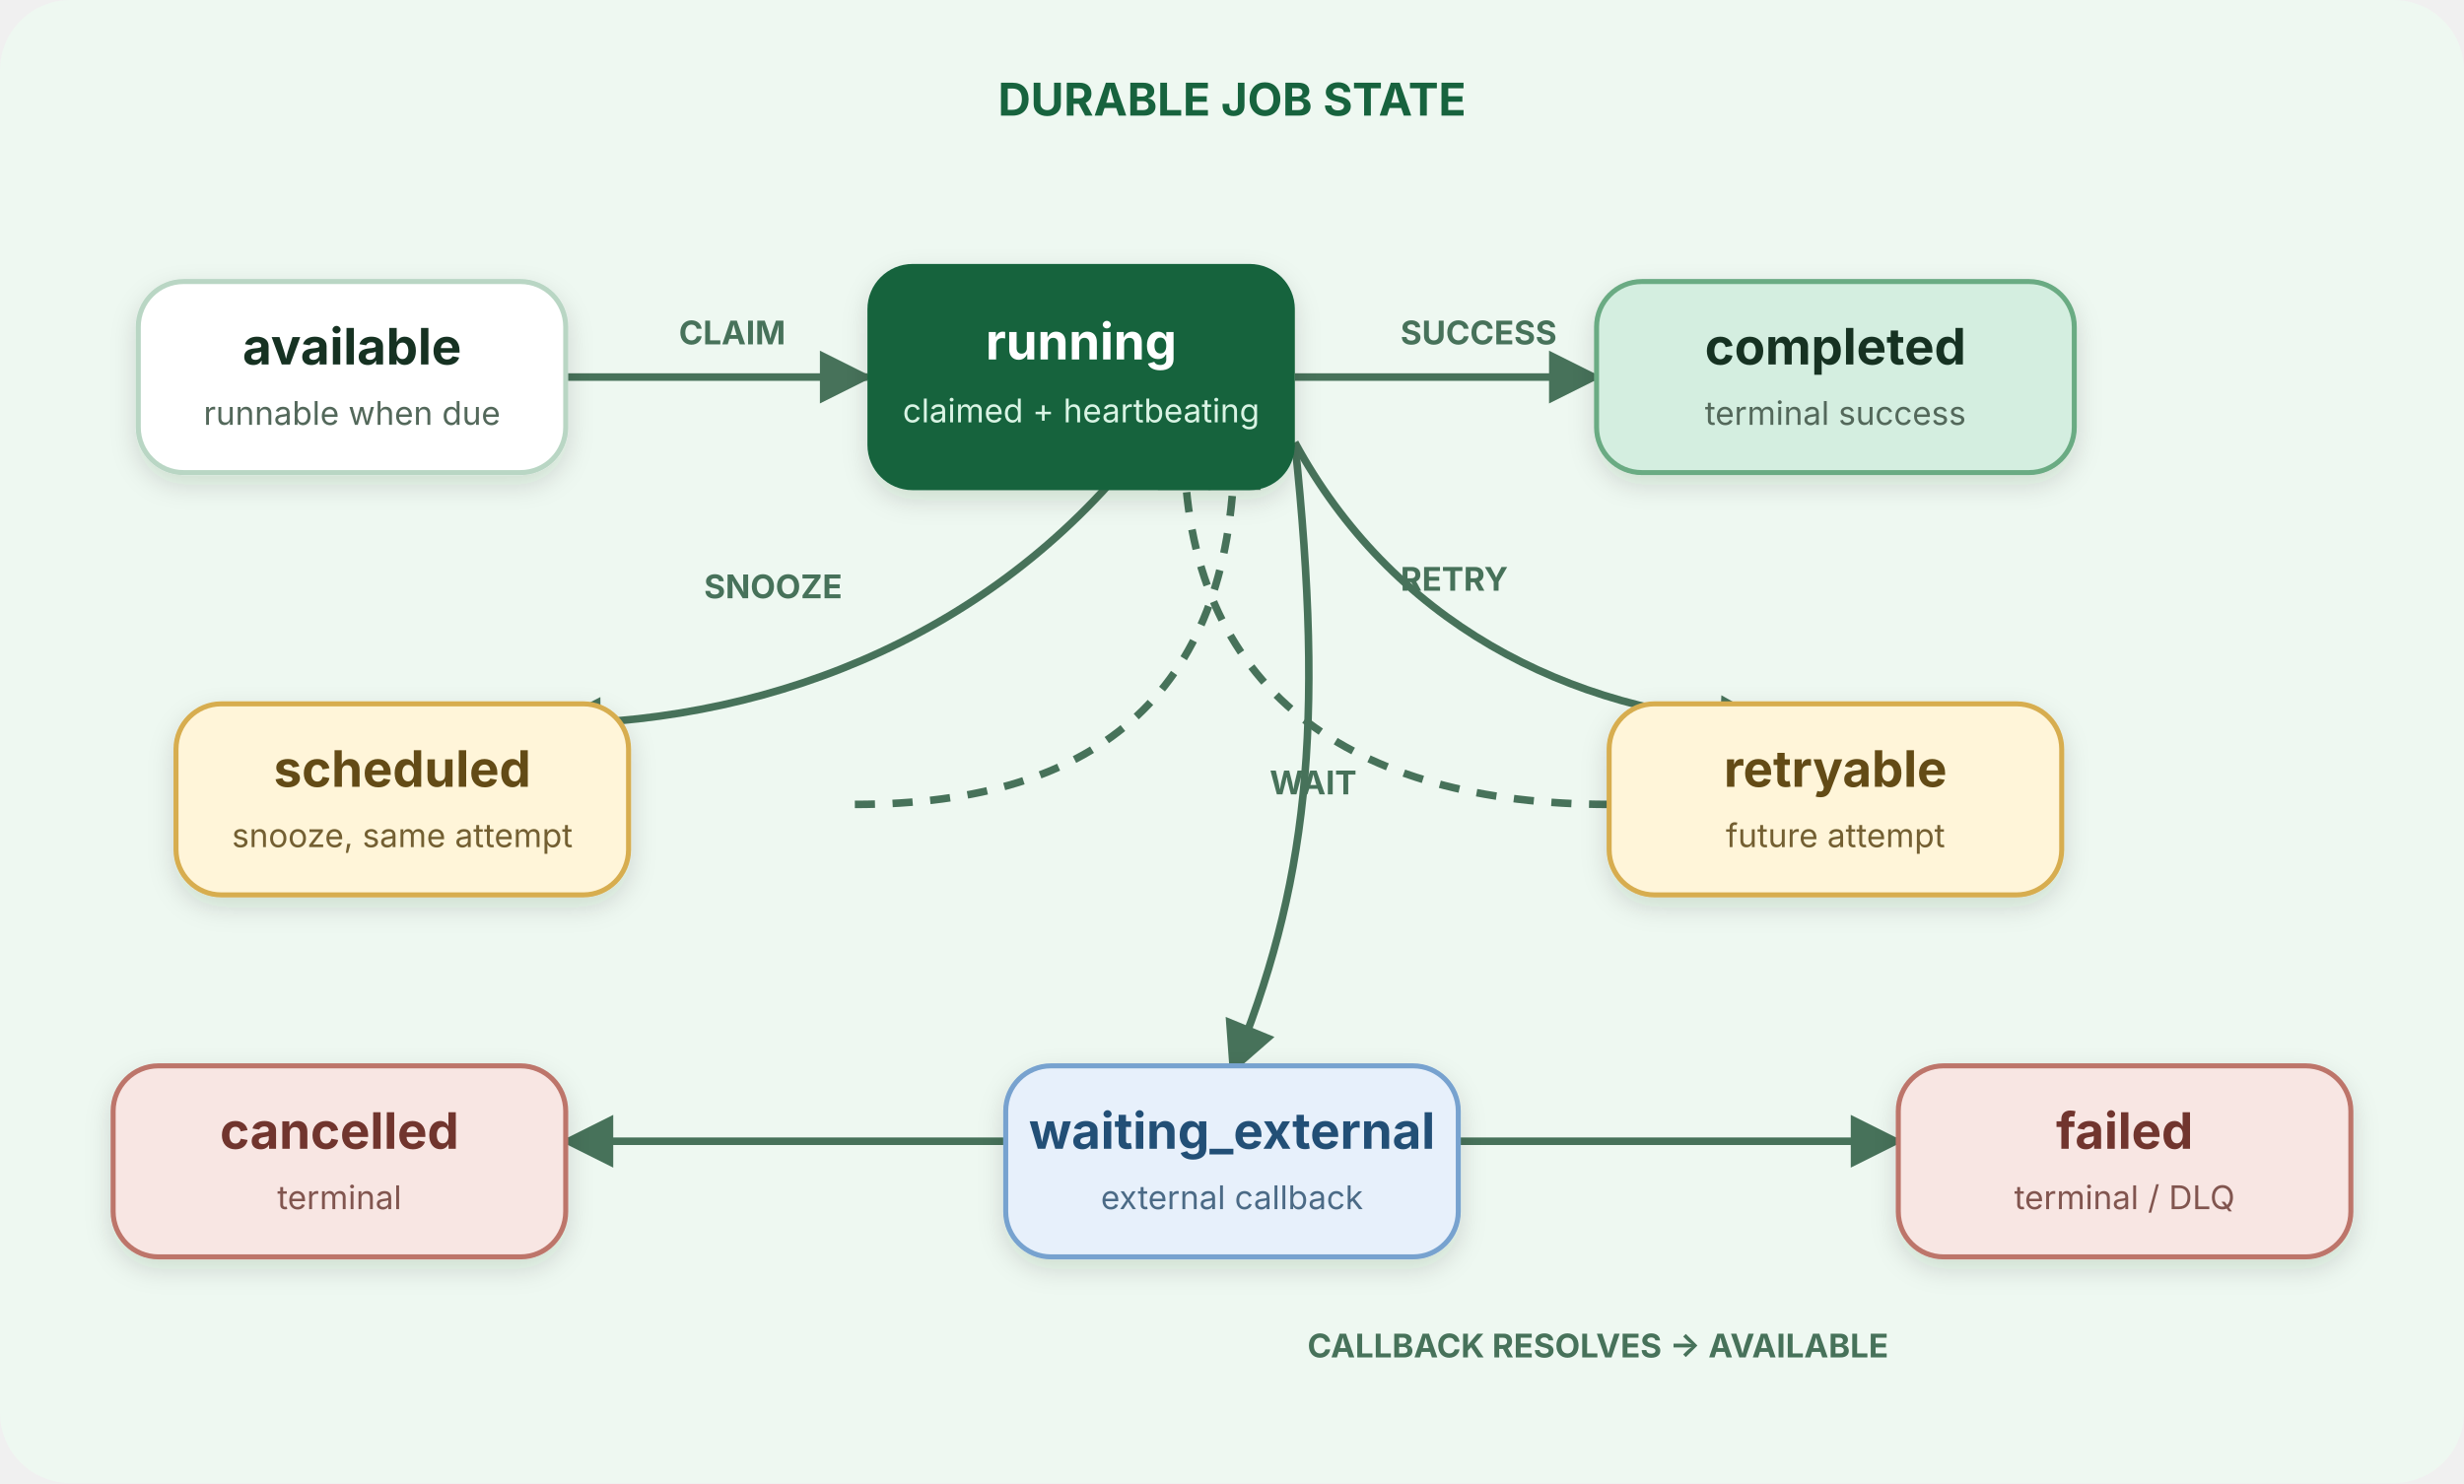
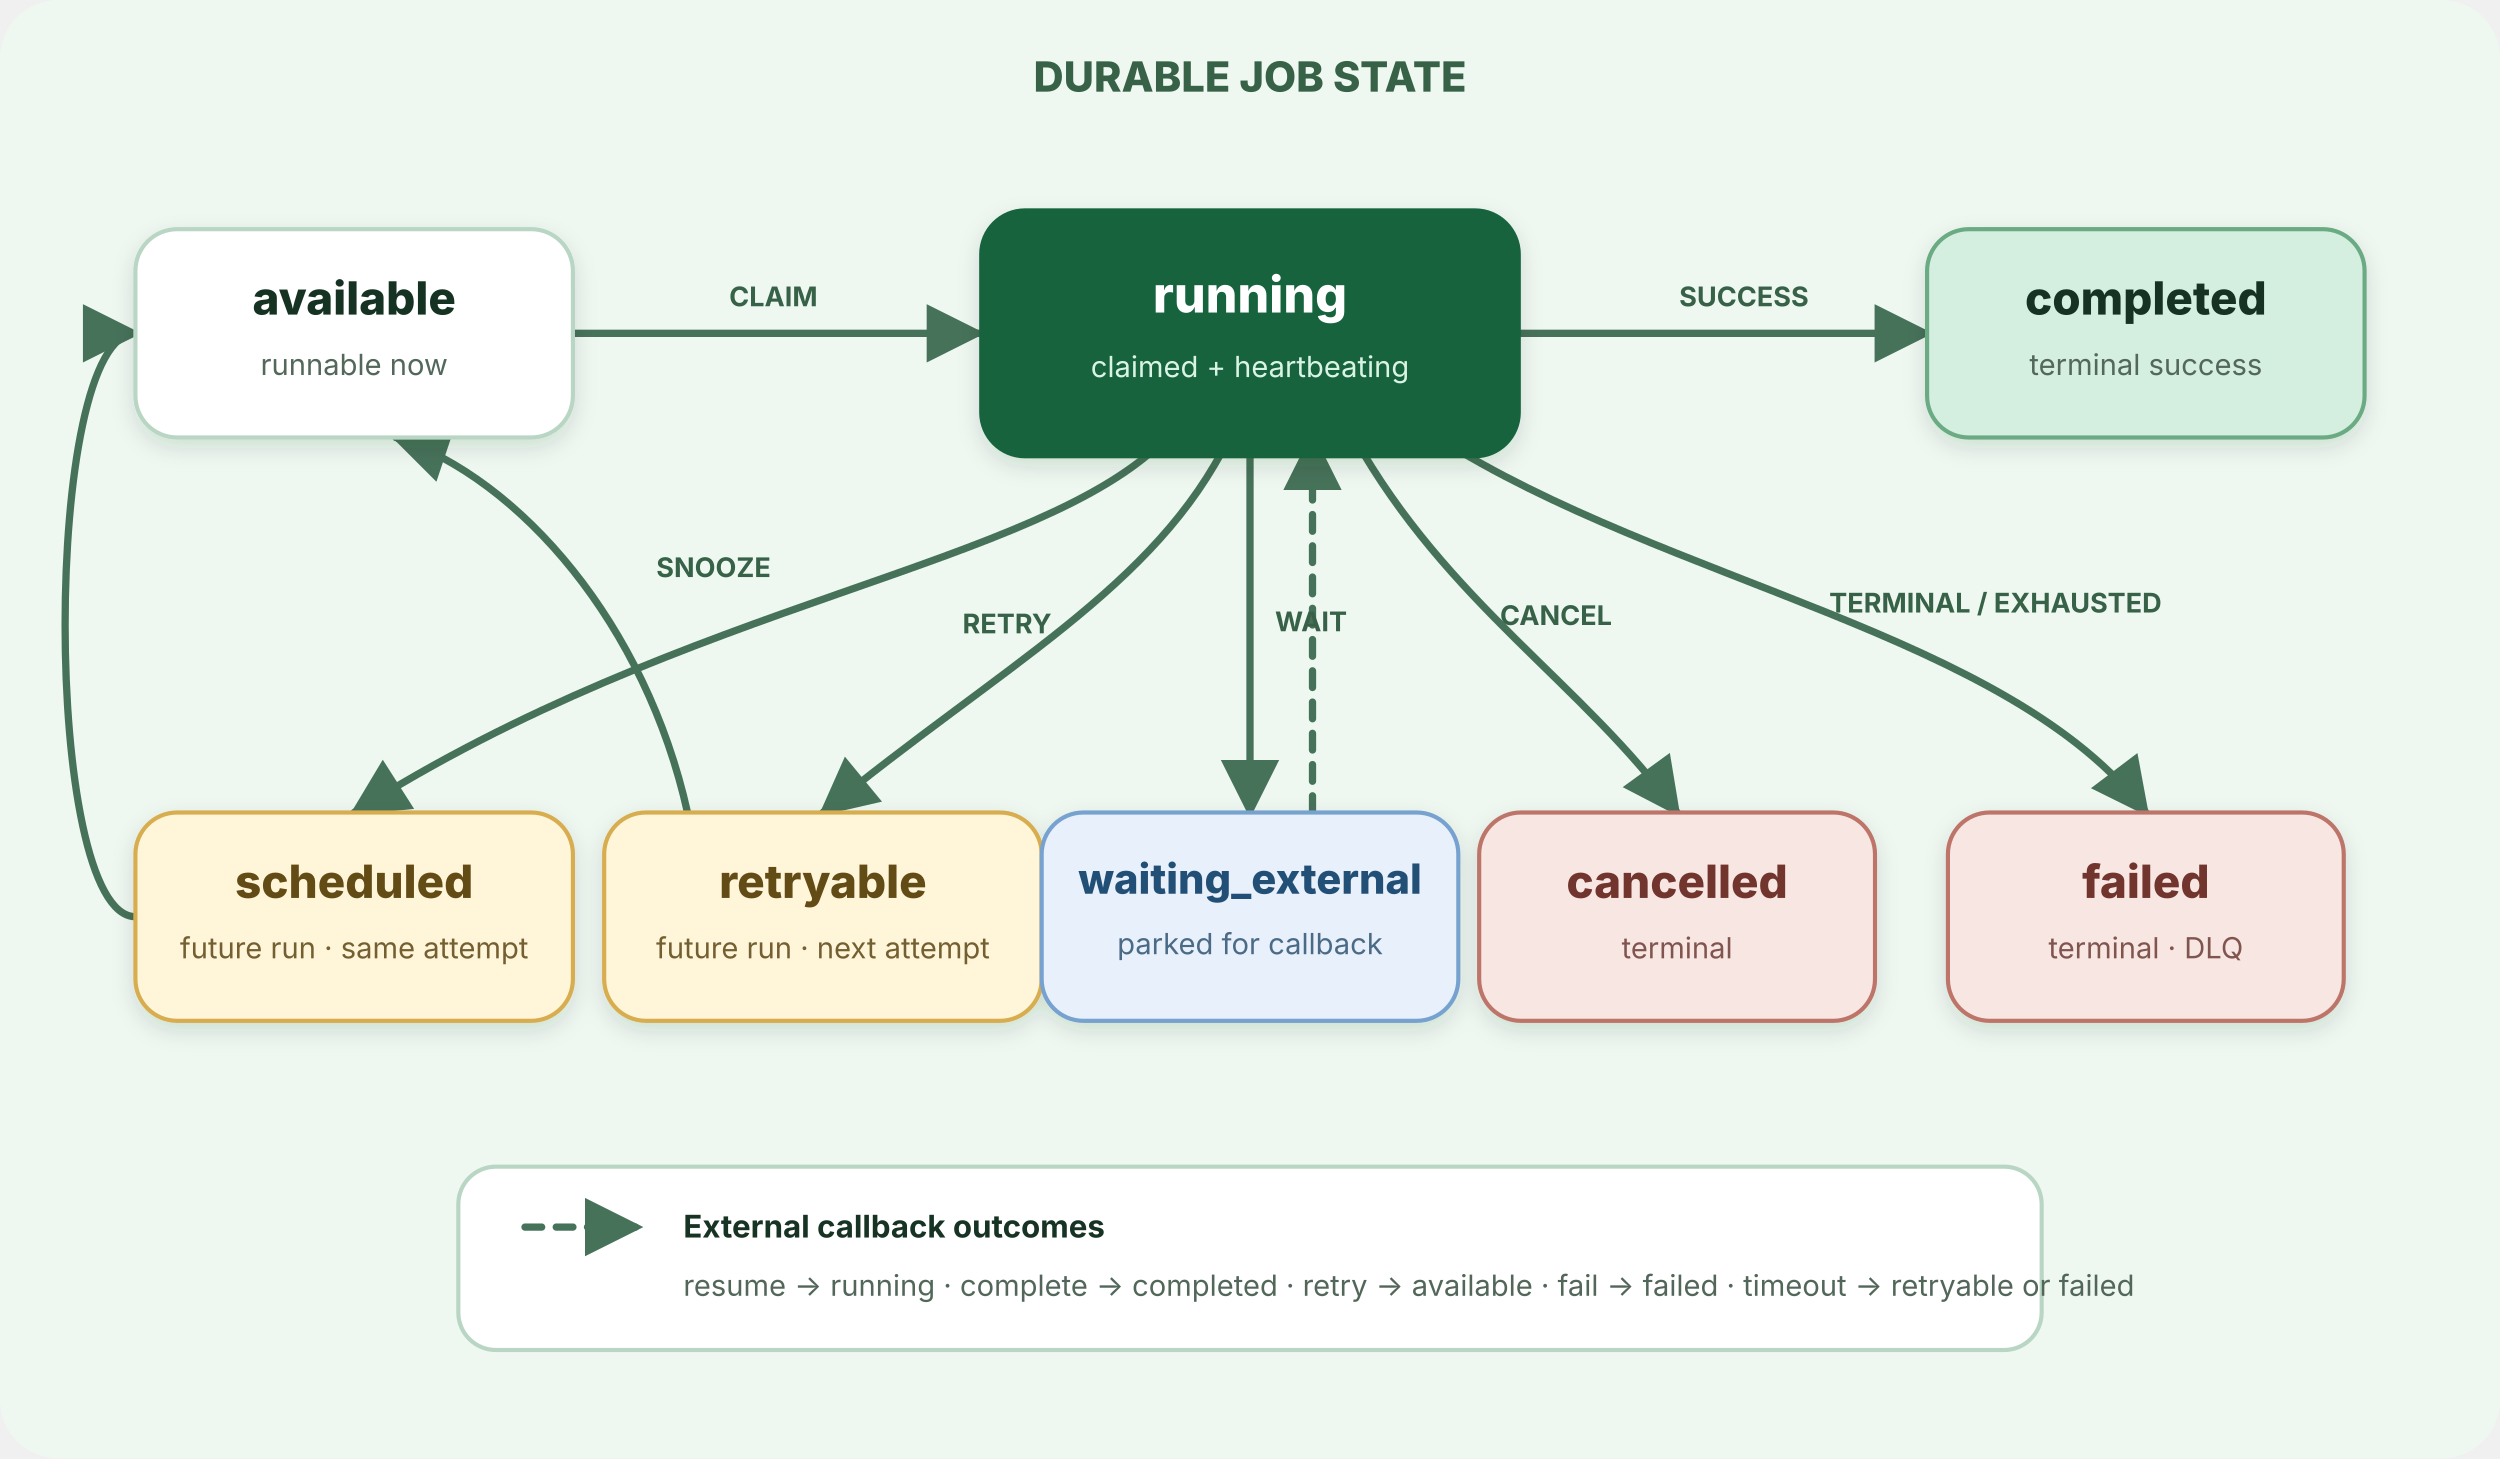
- <svg xmlns="http://www.w3.org/2000/svg" viewBox="0 0 980 590" role="img">
+ <svg xmlns="http://www.w3.org/2000/svg" viewBox="0 0 1200 700" role="img" aria-labelledby="title desc">
  <defs>
-     <marker id="arrow" viewBox="0 0 10 10" refX="9" refY="5" markerWidth="7" markerHeight="7" orient="auto-start-reverse">
-       <path d="M0 0 10 5 0 10z" fill="#47725a" />
+     <marker id="arrow" viewBox="0 0 10 10" refX="9" refY="5" markerWidth="8" markerHeight="8" orient="auto">
+       <path d="M0 0 10 5 0 10z" fill="context-stroke" />
    </marker>
-     <filter id="shadow" x="-20%" y="-20%" width="140%" height="140%">
-       <feDropShadow dx="0" dy="4" stdDeviation="5" flood-color="#10341f" flood-opacity=".14" />
+     <filter id="shadow" x="-20%" y="-20%" width="140%" height="150%">
+       <feDropShadow dx="0" dy="4" stdDeviation="5" flood-color="#10341f" flood-opacity=".13" />
    </filter>
+     <style>
+       .canvas{fill:#eef8f1}.card{fill:#fff;stroke:#b9d6c4}.heading{fill:#173324}.copy{fill:#52675a}.line{fill:none;stroke:#47725a;stroke-width:3.5;stroke-linecap:round;stroke-linejoin:round}.callback{stroke:#47725a;stroke-dasharray:8 7}.label{fill:#376248}.deferred{fill:#fff5d9;stroke:#d7ad4f}.deferred-h{fill:#644b16}.deferred-c{fill:#735f31}.terminal{fill:#f8e6e3;stroke:#bd746a}.terminal-h{fill:#71342d}.terminal-c{fill:#81554f}.waiting{fill:#e7f0fb;stroke:#77a2cf}.waiting-h{fill:#244f76}.waiting-c{fill:#4c6b86}
+       @media (prefers-color-scheme:dark){.canvas{fill:#101713}.card{fill:#17221b;stroke:#3f6b50}.heading{fill:#eff8f2}.copy{fill:#b9c9bf}.line,.callback{stroke:#72c997}.label{fill:#a9dfbd}.deferred{fill:#342d19;stroke:#d7ad4f}.deferred-h{fill:#ffe39b}.deferred-c{fill:#dbc98d}.terminal{fill:#372321;stroke:#cf8277}.terminal-h{fill:#ffc1b7}.terminal-c{fill:#dba39b}.waiting{fill:#192d40;stroke:#77a2cf}.waiting-h{fill:#b9dcff}.waiting-c{fill:#a7c6df}}
+     </style>
  </defs>
-   <rect width="980" height="590" rx="28" fill="#eef8f1" />
+   <rect class="canvas" width="1200" height="700" rx="28" />
  <g font-family="Inter,system-ui,sans-serif">
-     <text x="490" y="46" text-anchor="middle" font-size="18" font-weight="750" fill="#17633e">DURABLE JOB STATE</text>
-     <g fill="none" stroke="#47725a" stroke-width="3" marker-end="url(#arrow)">
-       <path d="M225 150h120" />
-       <path d="M515 150h120" />
-       <path d="M515 176c38 70 107 108 188 112" />
-       <path d="M515 176c12 114 5 177-25 250" />
-       <path d="M455 176c-57 74-144 111-235 112" />
-       <path d="M640 320c-102 0-169-45-169-144" stroke-dasharray="8 7" />
-       <path d="M340 320c98 0 151-46 151-144" stroke-dasharray="8 7" />
-       <path d="M400 454H225" />
-       <path d="M580 454h175" />
+     <text class="label" x="600" y="44" text-anchor="middle" font-size="20" font-weight="760">DURABLE JOB STATE</text>
+     <g class="line" marker-end="url(#arrow)">
+       <path d="M275 160H470" />
+       <path d="M730 160H925" />
+       <path d="M65 440C20 440 20 160 65 160" />
+       <path d="M330 390C310 300 250 230 190 210" />
+       <path d="M560 210C500 272 330 288 170 390" />
+       <path d="M590 210C555 282 480 320 395 390" />
+       <path d="M600 210V390" />
+       <path d="M650 210C695 290 760 328 805 390" />
+       <path d="M690 210C800 280 965 304 1030 390" />
+     </g>
+     <g class="line callback" marker-end="url(#arrow)">
+       <path d="M630 390V210" />
    </g>
    <g filter="url(#shadow)">
-       <rect x="55" y="112" width="170" height="76" rx="18" fill="#fff" stroke="#b9d6c4" stroke-width="2" />
-       <text x="140" y="145" text-anchor="middle" font-size="20" font-weight="750" fill="#173324">available</text>
-       <text x="140" y="169" text-anchor="middle" font-size="13" fill="#52675a">runnable when due</text>
-       <rect x="345" y="105" width="170" height="90" rx="18" fill="#17633e" />
-       <text x="430" y="143" text-anchor="middle" font-size="20" font-weight="750" fill="#fff">running</text>
-       <text x="430" y="168" text-anchor="middle" font-size="13" fill="#d9f4e4">claimed + heartbeating</text>
-       <rect x="635" y="112" width="190" height="76" rx="18" fill="#d4eee0" stroke="#6bab83" stroke-width="2" />
-       <text x="730" y="145" text-anchor="middle" font-size="20" font-weight="750" fill="#173324">completed</text>
-       <text x="730" y="169" text-anchor="middle" font-size="13" fill="#52675a">terminal success</text>
-       <rect x="70" y="280" width="180" height="76" rx="18" fill="#fff5d9" stroke="#d7ad4f" stroke-width="2" />
-       <text x="160" y="313" text-anchor="middle" font-size="20" font-weight="750" fill="#644b16">scheduled</text>
-       <text x="160" y="337" text-anchor="middle" font-size="13" fill="#735f31">snooze, same attempt</text>
-       <rect x="640" y="280" width="180" height="76" rx="18" fill="#fff5d9" stroke="#d7ad4f" stroke-width="2" />
-       <text x="730" y="313" text-anchor="middle" font-size="20" font-weight="750" fill="#644b16">retryable</text>
-       <text x="730" y="337" text-anchor="middle" font-size="13" fill="#735f31">future attempt</text>
-       <rect x="400" y="424" width="180" height="76" rx="18" fill="#e7f0fb" stroke="#77a2cf" stroke-width="2" />
-       <text x="490" y="457" text-anchor="middle" font-size="20" font-weight="750" fill="#244f76">waiting_external</text>
-       <text x="490" y="481" text-anchor="middle" font-size="13" fill="#4c6b86">external callback</text>
-       <rect x="45" y="424" width="180" height="76" rx="18" fill="#f8e6e3" stroke="#bd746a" stroke-width="2" />
-       <text x="135" y="457" text-anchor="middle" font-size="20" font-weight="750" fill="#71342d">cancelled</text>
-       <text x="135" y="481" text-anchor="middle" font-size="13" fill="#81554f">terminal</text>
-       <rect x="755" y="424" width="180" height="76" rx="18" fill="#f8e6e3" stroke="#bd746a" stroke-width="2" />
-       <text x="845" y="457" text-anchor="middle" font-size="20" font-weight="750" fill="#71342d">failed</text>
-       <text x="845" y="481" text-anchor="middle" font-size="13" fill="#81554f">terminal / DLQ</text>
+       <rect class="card" x="65" y="110" width="210" height="100" rx="20" stroke-width="2" />
+       <text class="heading" x="170" y="151" text-anchor="middle" font-size="22" font-weight="760">available</text>
+       <text class="copy" x="170" y="180" text-anchor="middle" font-size="14">runnable now</text>
+       <rect x="470" y="100" width="260" height="120" rx="22" fill="#17633e" />
+       <text x="600" y="150" text-anchor="middle" font-size="24" font-weight="760" fill="#fff">running</text>
+       <text x="600" y="181" text-anchor="middle" font-size="14" fill="#d9f4e4">claimed + heartbeating</text>
+       <rect x="925" y="110" width="210" height="100" rx="20" fill="#d4eee0" stroke="#6bab83" stroke-width="2" />
+       <text x="1030" y="151" text-anchor="middle" font-size="22" font-weight="760" fill="#173324">completed</text>
+       <text x="1030" y="180" text-anchor="middle" font-size="14" fill="#52675a">terminal success</text>
+       <rect class="deferred" x="65" y="390" width="210" height="100" rx="20" stroke-width="2" />
+       <text class="deferred-h" x="170" y="431" text-anchor="middle" font-size="22" font-weight="760">scheduled</text>
+       <text class="deferred-c" x="170" y="460" text-anchor="middle" font-size="14">future run · same attempt</text>
+       <rect class="deferred" x="290" y="390" width="210" height="100" rx="20" stroke-width="2" />
+       <text class="deferred-h" x="395" y="431" text-anchor="middle" font-size="22" font-weight="760">retryable</text>
+       <text class="deferred-c" x="395" y="460" text-anchor="middle" font-size="14">future run · next attempt</text>
+       <rect class="waiting" x="500" y="390" width="200" height="100" rx="20" stroke-width="2" />
+       <text class="waiting-h" x="600" y="429" text-anchor="middle" font-size="20" font-weight="760">waiting_external</text>
+       <text class="waiting-c" x="600" y="458" text-anchor="middle" font-size="14">parked for callback</text>
+       <rect class="terminal" x="710" y="390" width="190" height="100" rx="20" stroke-width="2" />
+       <text class="terminal-h" x="805" y="431" text-anchor="middle" font-size="22" font-weight="760">cancelled</text>
+       <text class="terminal-c" x="805" y="460" text-anchor="middle" font-size="14">terminal</text>
+       <rect class="terminal" x="935" y="390" width="190" height="100" rx="20" stroke-width="2" />
+       <text class="terminal-h" x="1030" y="431" text-anchor="middle" font-size="22" font-weight="760">failed</text>
+       <text class="terminal-c" x="1030" y="460" text-anchor="middle" font-size="14">terminal · DLQ</text>
    </g>
-     <g font-size="13" font-weight="650" fill="#47725a">
-       <text x="270" y="137">CLAIM</text>
-       <text x="557" y="137">SUCCESS</text>
-       <text x="557" y="235">RETRY</text>
-       <text x="280" y="238">SNOOZE</text>
-       <text x="505" y="316">WAIT</text>
-       <text x="520" y="540">CALLBACK RESOLVES → AVAILABLE</text>
+     <g class="label" font-size="13" font-weight="700">
+       <text x="350" y="147">CLAIM</text>
+       <text x="806" y="147">SUCCESS</text>
+       <text x="315" y="277">SNOOZE</text>
+       <text x="462" y="304">RETRY</text>
+       <text x="612" y="303">WAIT</text>
+       <text x="720" y="300">CANCEL</text>
+       <text x="878" y="294">TERMINAL / EXHAUSTED</text>
+     </g>
+     <g transform="translate(220 560)">
+       <rect class="card" width="760" height="88" rx="18" stroke-width="2" />
+       <path class="line callback" d="M32 29h54" marker-end="url(#arrow)" />
+       <text class="heading" x="108" y="34" font-size="15" font-weight="750">External callback outcomes</text>
+       <text class="copy" x="108" y="62" font-size="14">resume → running · complete → completed · retry → available · fail → failed · timeout → retryable or failed</text>
    </g>
  </g>
</svg>
